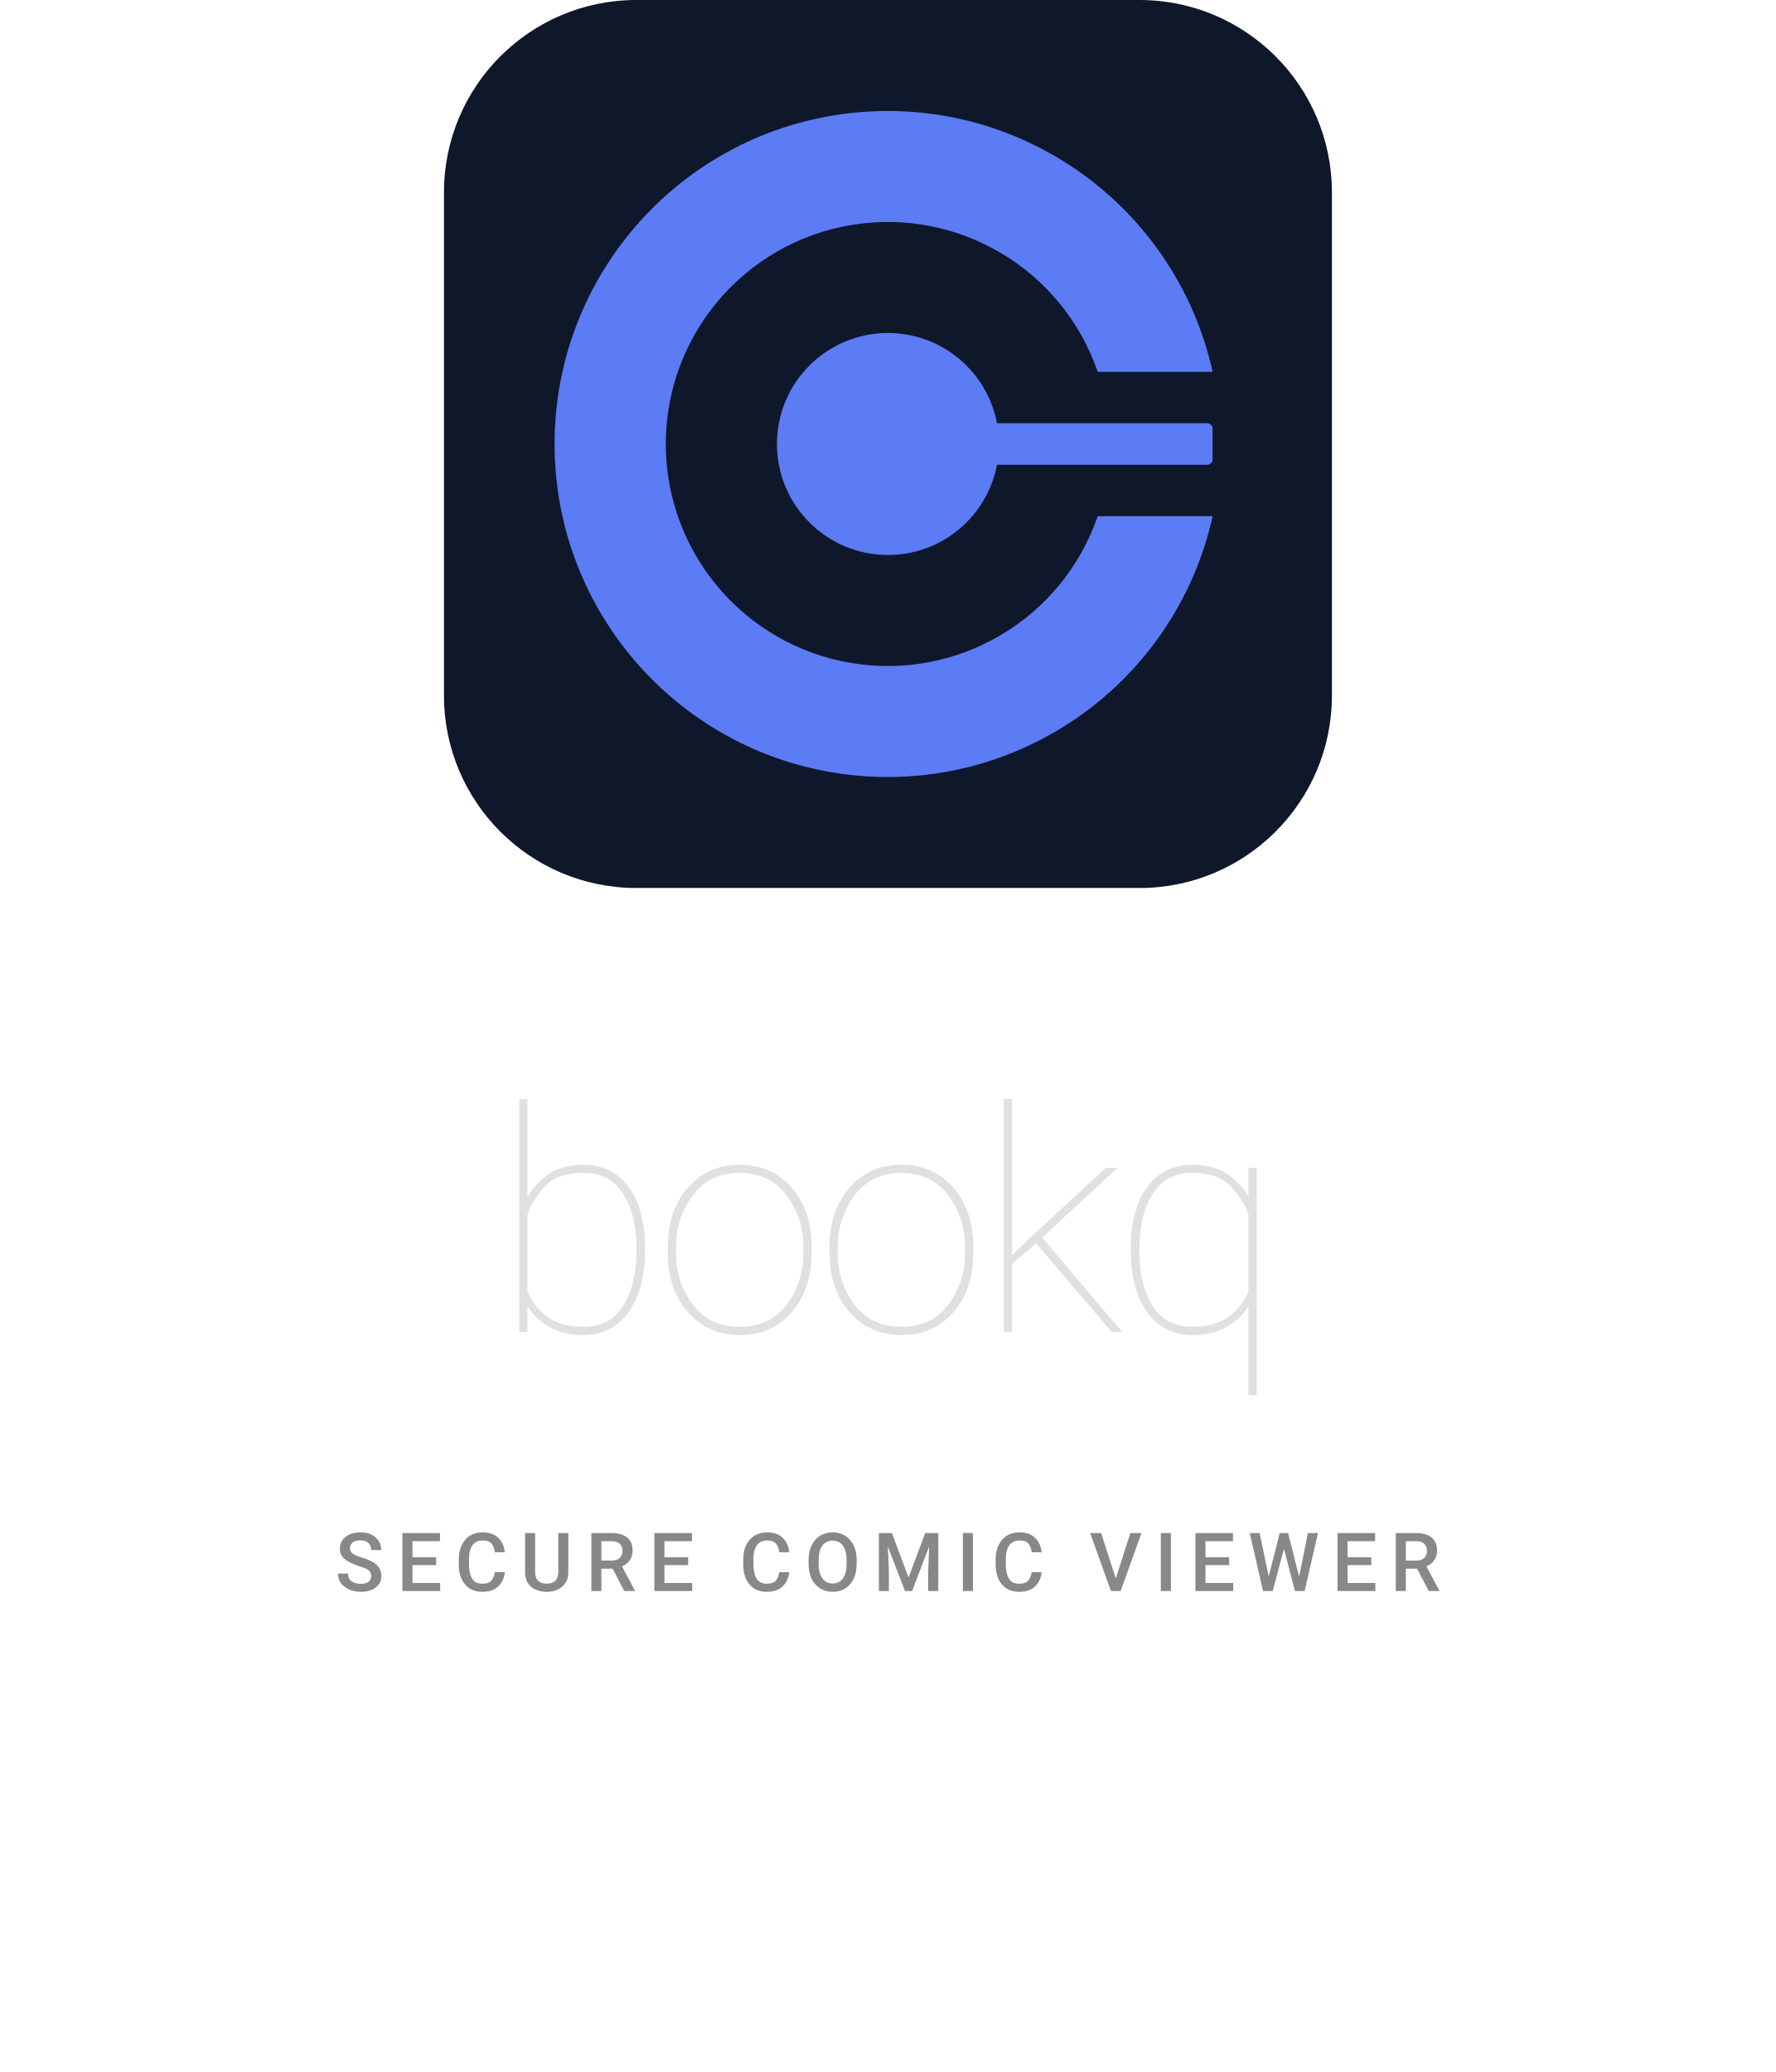
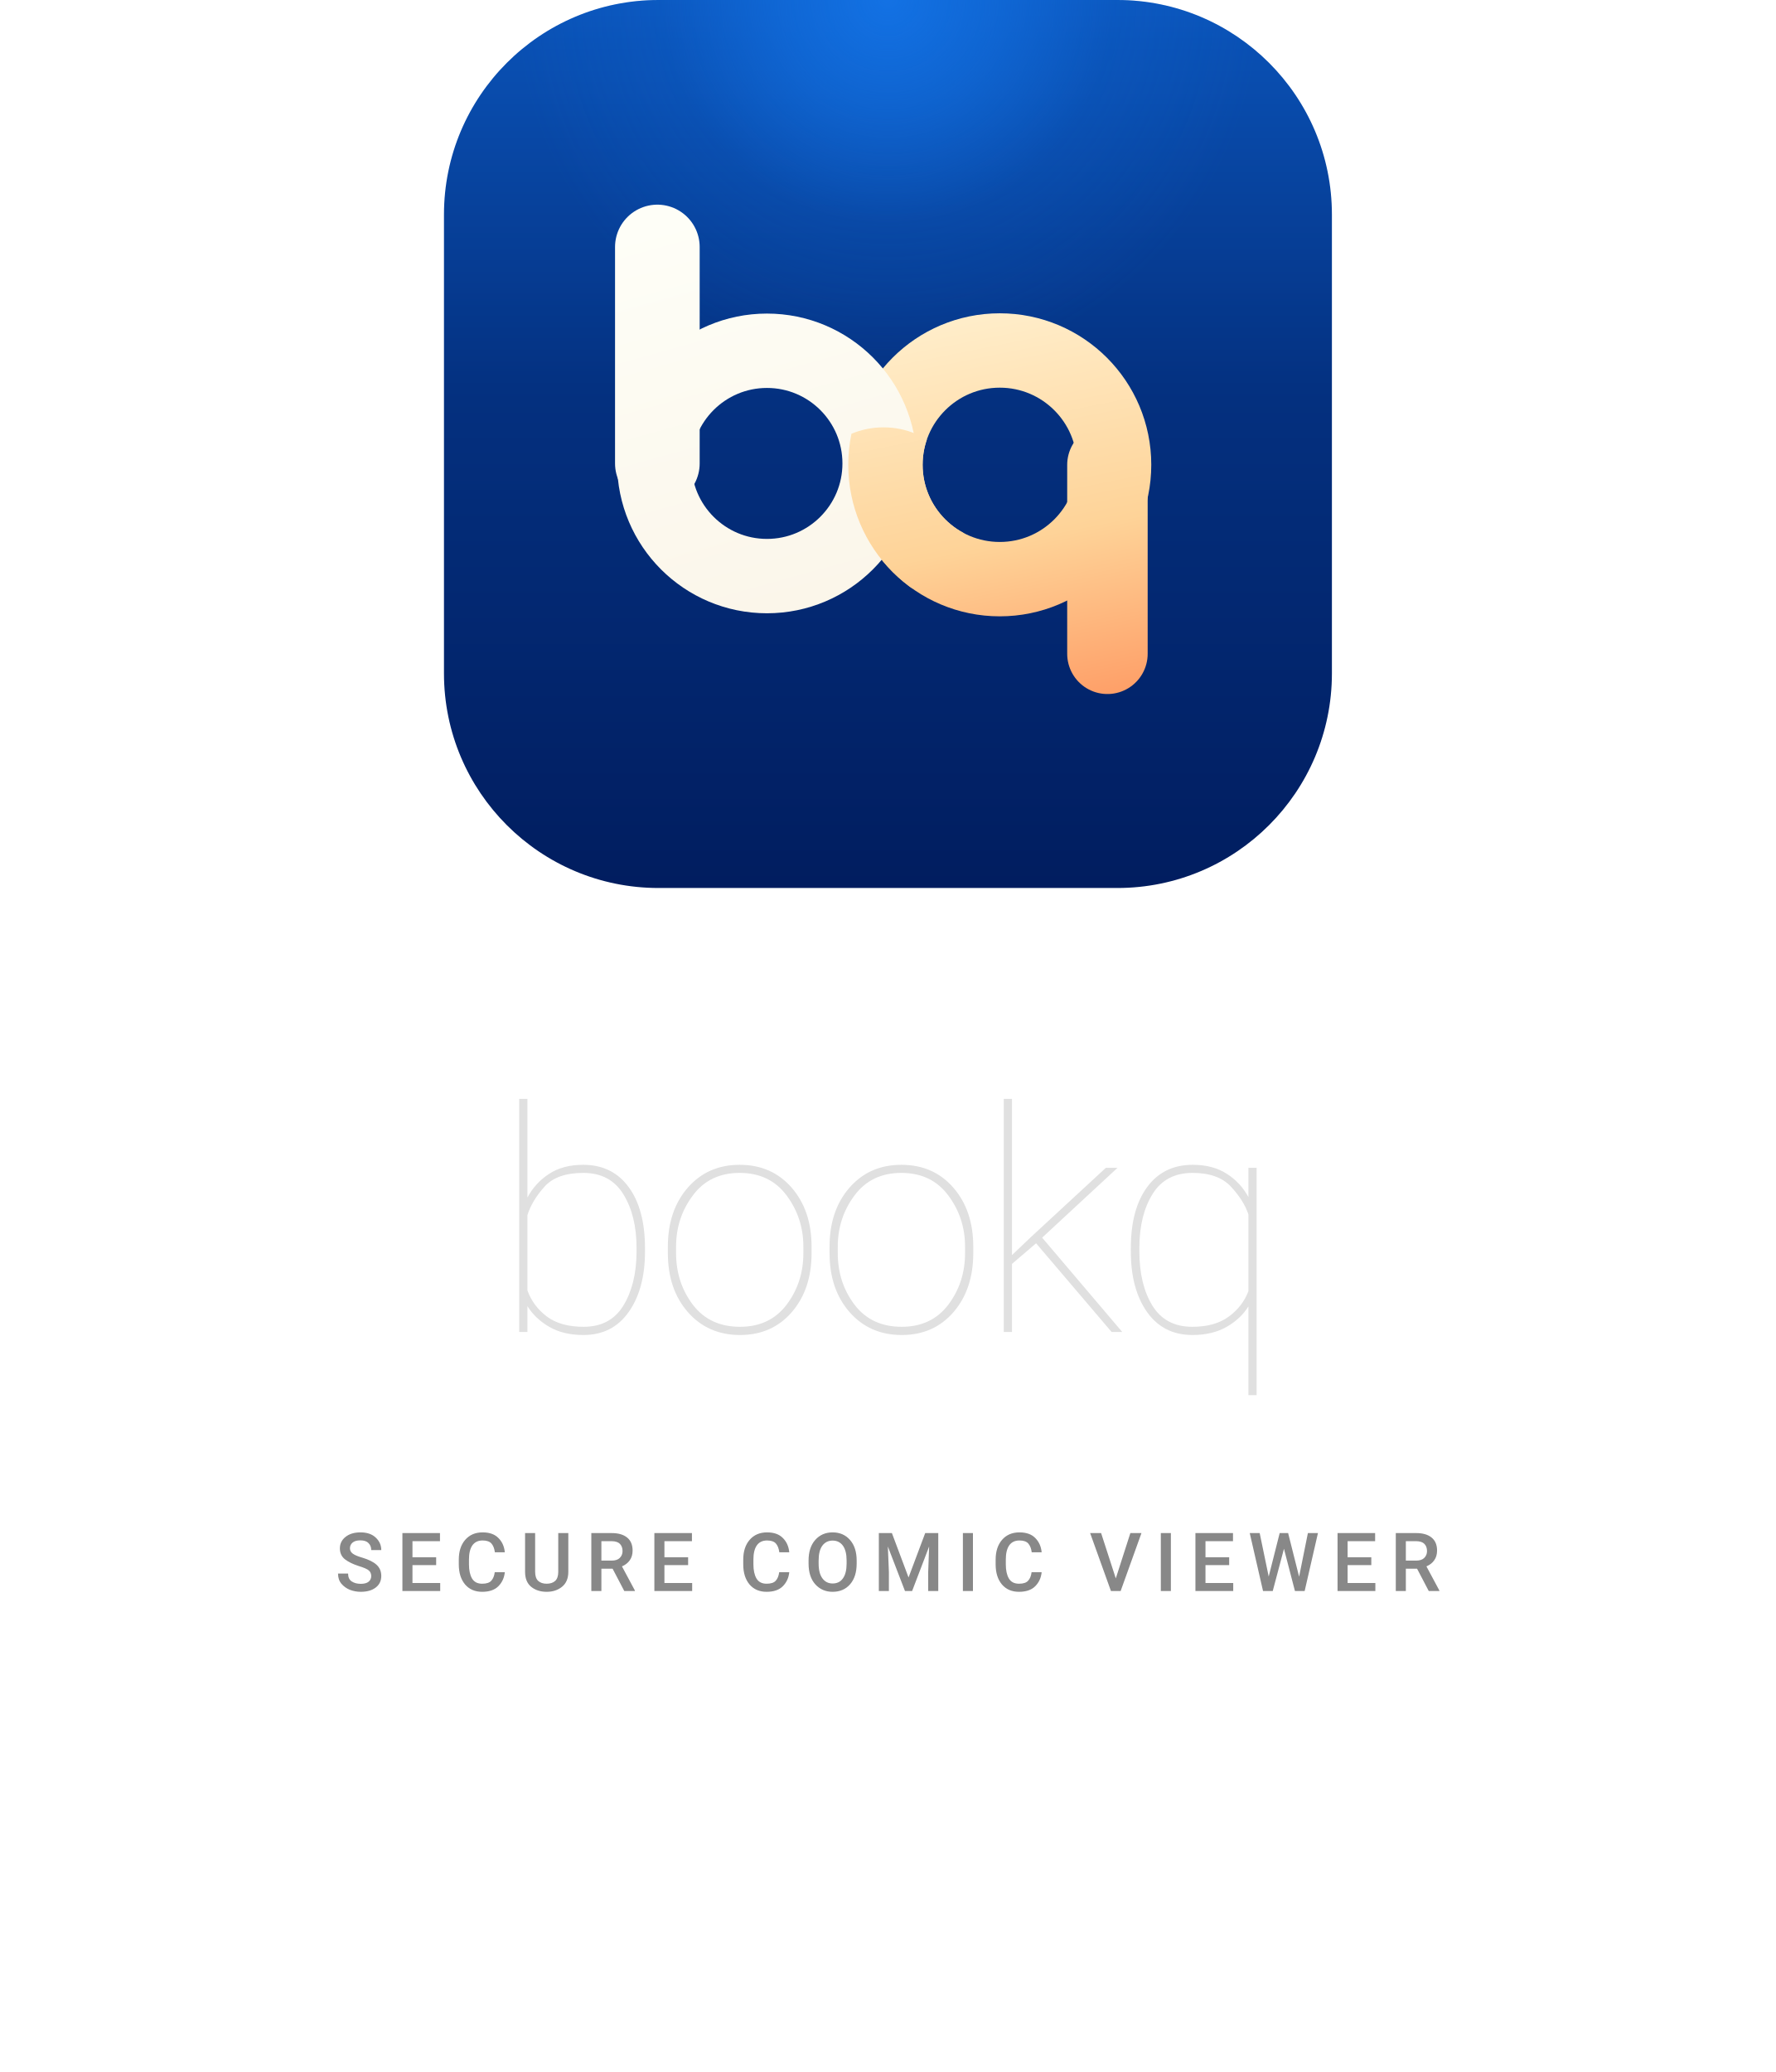
<svg xmlns="http://www.w3.org/2000/svg" viewBox="0 0 240 280">
-   <g transform="translate(60,0)">
-     <rect width="120" height="120" rx="26" fill="#0f172a" />
-     <path fill="#5b7cf5" d="M 103.88 50.25 A 45 45 0 1 0 103.88 69.75 L 88.35 69.75 A 30 30 0 1 1 88.35 50.25 Z" />
-     <circle cx="60" cy="60" r="15" fill="#5b7cf5" />
-     <rect x="60" y="57.19" width="43.88" height="5.62" rx="0.75" fill="#5b7cf5" />
+   <defs>
+     <linearGradient id="bg" x1="0" y1="0" x2="0" y2="1">
+       <stop offset="0" stop-color="#0A54BA" />
+       <stop offset="0.45" stop-color="#04307F" />
+       <stop offset="1" stop-color="#011D5F" />
+     </linearGradient>
+     <radialGradient id="glow" cx="0.5" cy="0" r="0.42">
+       <stop offset="0" stop-color="#1373E6" stop-opacity="0.95" />
+       <stop offset="0.3" stop-color="#1373E6" stop-opacity="0.6" />
+       <stop offset="0.6" stop-color="#1373E6" stop-opacity="0.18" />
+       <stop offset="1" stop-color="#1373E6" stop-opacity="0" />
+     </radialGradient>
+     <linearGradient id="inkB" gradientUnits="userSpaceOnUse" x1="7.7" y1="8" x2="11.6" y2="22">
+       <stop offset="0" stop-color="#FEFEF7" />
+       <stop offset="1" stop-color="#FBF6EA" />
+     </linearGradient>
+     <linearGradient id="inkQ" gradientUnits="userSpaceOnUse" x1="20" y1="11" x2="23" y2="26">
+       <stop offset="0" stop-color="#FFEECB" />
+       <stop offset="0.55" stop-color="#FED398" />
+       <stop offset="1" stop-color="#FE9962" />
+     </linearGradient>
+     <clipPath id="weaveClip">
+       <circle cx="15.84" cy="18.4" r="3.0" />
+     </clipPath>
+   </defs>
+   <rect x="60" width="120" height="120" rx="29" fill="url(#bg)" />
+   <rect x="60" width="120" height="120" rx="29" fill="url(#glow)" />
+   <g transform="translate(60,0) scale(3.75)" fill="none" stroke-linecap="round">
+     <circle cx="20.03" cy="16.75" r="4.12" stroke="url(#inkQ)" stroke-width="2.68" />
+     <line x1="23.91" y1="16.75" x2="23.91" y2="23.56" stroke="url(#inkQ)" stroke-width="2.9" />
+     <circle cx="11.64" cy="16.7" r="4.06" stroke="url(#inkB)" stroke-width="2.68" />
+     <line x1="7.69" y1="8.9" x2="7.69" y2="16.7" stroke="url(#inkB)" stroke-width="3.05" />
+     <g clip-path="url(#weaveClip)">
+       <circle cx="20.03" cy="16.75" r="4.12" stroke="url(#inkQ)" stroke-width="2.68" />
+     </g>
  </g>
  <text x="120" y="180" font-family="-apple-system, BlinkMacSystemFont, 'Segoe UI', Roboto, sans-serif" font-size="42" font-weight="200" fill="#e0e0e0" text-anchor="middle" letter-spacing="-0.03em">bookq</text>
  <text x="120" y="215" font-family="-apple-system, BlinkMacSystemFont, 'Segoe UI', Roboto, sans-serif" font-size="11" font-weight="500" fill="#888" text-anchor="middle" letter-spacing="0.15em">SECURE COMIC VIEWER</text>
</svg>
